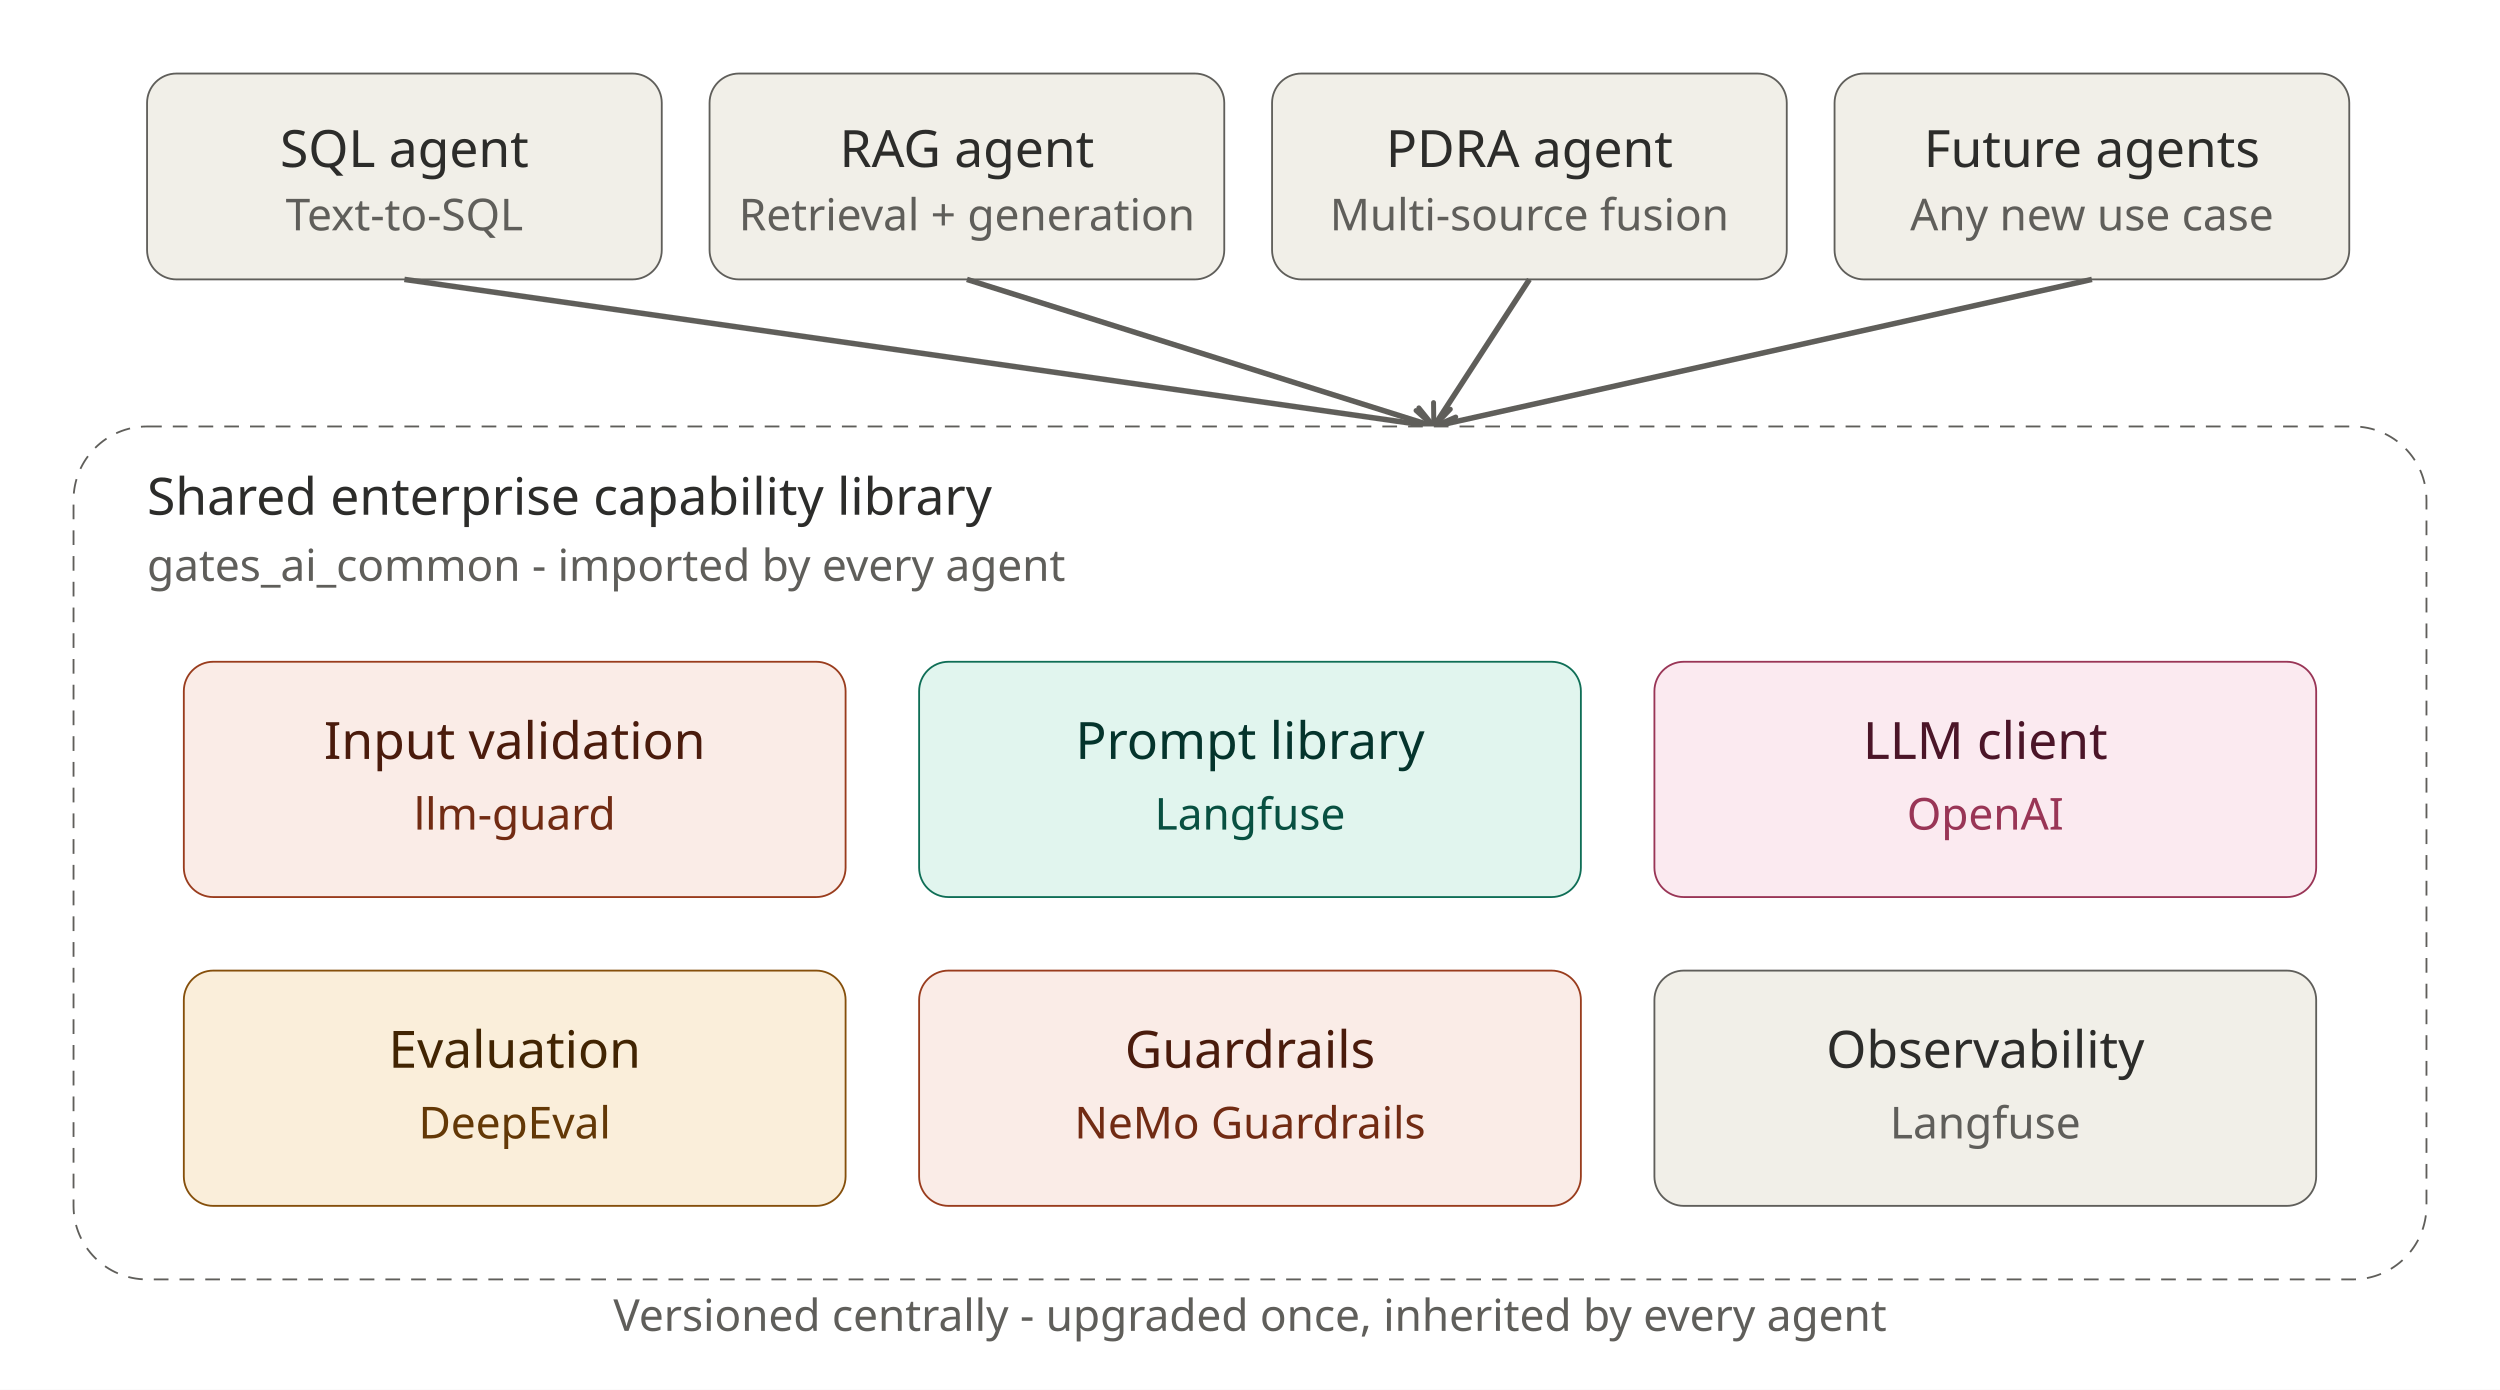
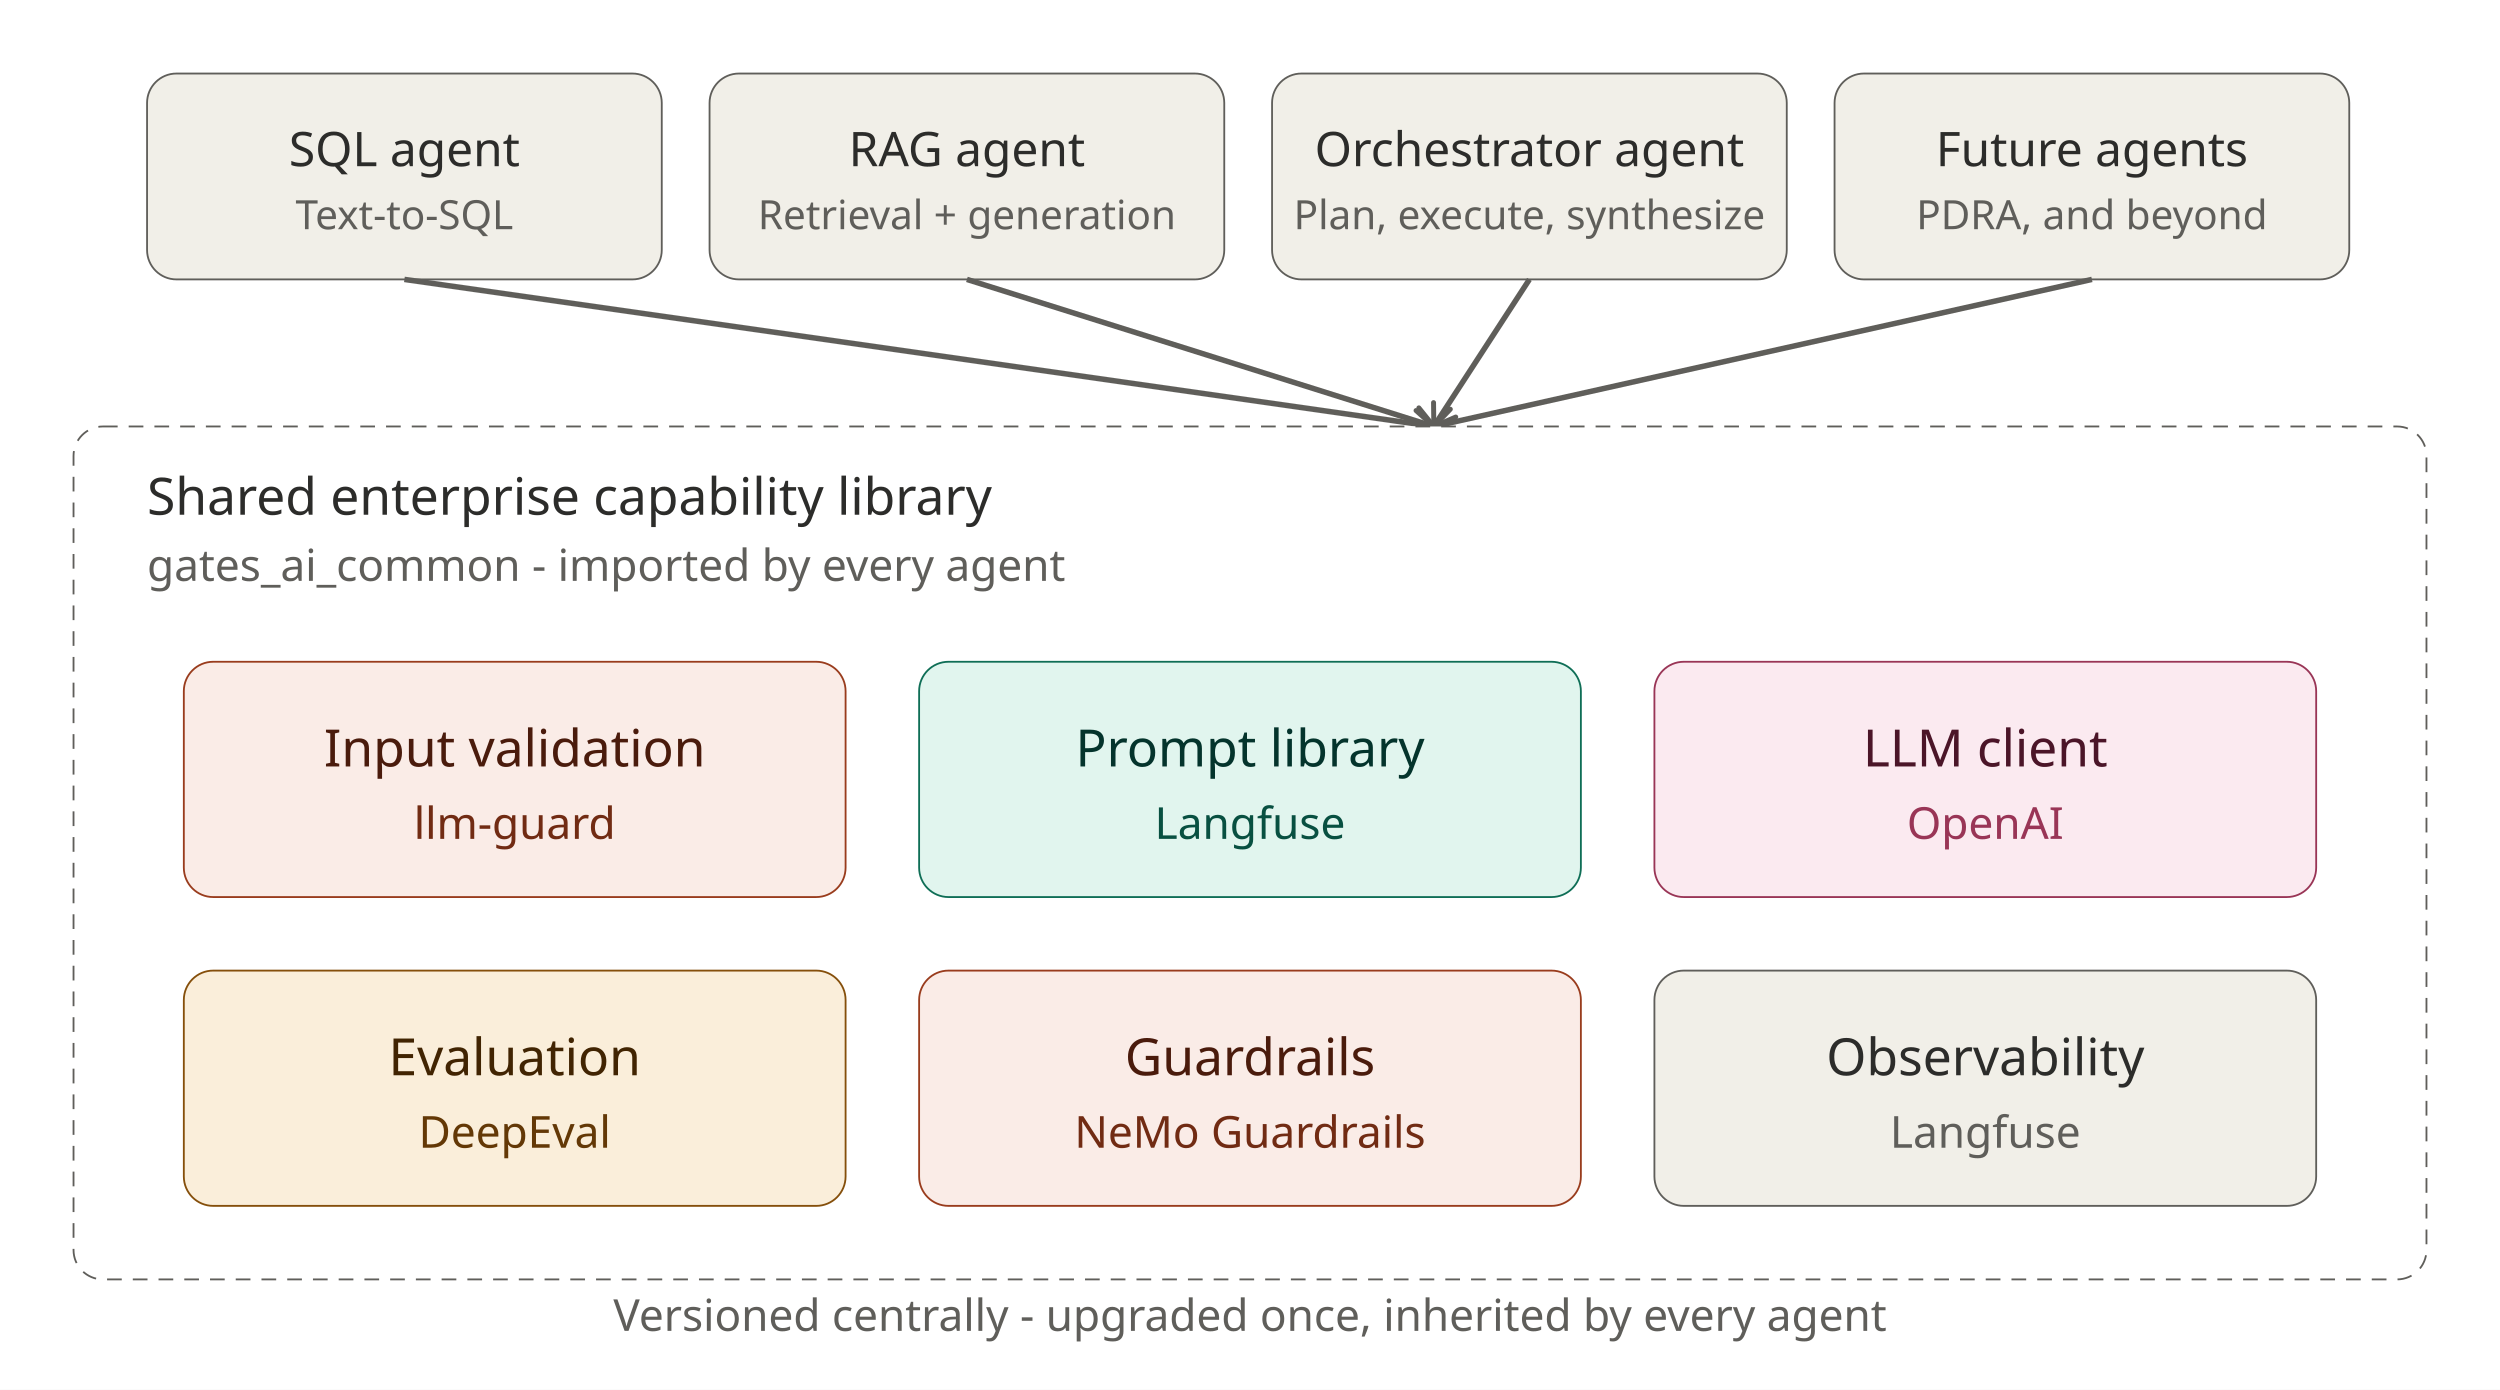
<svg xmlns="http://www.w3.org/2000/svg" width="1360" height="756" viewBox="0 0 680 378">
  <defs>
-     <marker id="a3" viewBox="0 0 10 10" refX="8" refY="5" markerWidth="6" markerHeight="6" orient="auto-start-reverse">
+     <marker id="elib" viewBox="0 0 10 10" refX="8" refY="5" markerWidth="6" markerHeight="6" orient="auto-start-reverse">
      <path d="M2 1L8 5L2 9" fill="none" stroke="#5F5E5A" stroke-width="1.5" stroke-linecap="round" stroke-linejoin="round" />
    </marker>
  </defs>
  <rect width="680" height="378" fill="#FFFFFF" />
  <g>
    <rect x="40" y="20" width="140" height="56" rx="8" fill="#F1EFE8" stroke="#5F5E5A" stroke-width="0.5" />
-     <text x="110" y="40" text-anchor="middle" dominant-baseline="central" font-family="sans-serif" font-size="14" font-weight="500" fill="#2C2C2A">SQL agent</text>
-     <text x="110" y="58" text-anchor="middle" dominant-baseline="central" font-family="sans-serif" font-size="12" fill="#5F5E5A">Text-to-SQL</text>
+     <text x="110.0" y="40.16" text-anchor="middle" dominant-baseline="central" font-family="sans-serif" font-size="13" font-weight="500" fill="#2C2C2A">SQL agent</text>
+     <text x="110.0" y="58.08" text-anchor="middle" dominant-baseline="central" font-family="sans-serif" font-size="11" fill="#5F5E5A">Text-to-SQL</text>
  </g>
  <g>
    <rect x="193" y="20" width="140" height="56" rx="8" fill="#F1EFE8" stroke="#5F5E5A" stroke-width="0.5" />
-     <text x="263" y="40" text-anchor="middle" dominant-baseline="central" font-family="sans-serif" font-size="14" font-weight="500" fill="#2C2C2A">RAG agent</text>
-     <text x="263" y="58" text-anchor="middle" dominant-baseline="central" font-family="sans-serif" font-size="12" fill="#5F5E5A">Retrieval + generation</text>
+     <text x="263.0" y="40.16" text-anchor="middle" dominant-baseline="central" font-family="sans-serif" font-size="13" font-weight="500" fill="#2C2C2A">RAG agent</text>
+     <text x="263.0" y="58.08" text-anchor="middle" dominant-baseline="central" font-family="sans-serif" font-size="11" fill="#5F5E5A">Retrieval + generation</text>
  </g>
  <g>
    <rect x="346" y="20" width="140" height="56" rx="8" fill="#F1EFE8" stroke="#5F5E5A" stroke-width="0.5" />
-     <text x="416" y="40" text-anchor="middle" dominant-baseline="central" font-family="sans-serif" font-size="14" font-weight="500" fill="#2C2C2A">PDRA agent</text>
-     <text x="416" y="58" text-anchor="middle" dominant-baseline="central" font-family="sans-serif" font-size="12" fill="#5F5E5A">Multi-source fusion</text>
+     <text x="416.0" y="40.16" text-anchor="middle" dominant-baseline="central" font-family="sans-serif" font-size="13" font-weight="500" fill="#2C2C2A">Orchestrator agent</text>
+     <text x="416.0" y="58.08" text-anchor="middle" dominant-baseline="central" font-family="sans-serif" font-size="11" fill="#5F5E5A">Plan, execute, synthesize</text>
  </g>
  <g>
    <rect x="499" y="20" width="140" height="56" rx="8" fill="#F1EFE8" stroke="#5F5E5A" stroke-width="0.5" />
-     <text x="569" y="40" text-anchor="middle" dominant-baseline="central" font-family="sans-serif" font-size="14" font-weight="500" fill="#2C2C2A">Future agents</text>
-     <text x="569" y="58" text-anchor="middle" dominant-baseline="central" font-family="sans-serif" font-size="12" fill="#5F5E5A">Any new use case</text>
+     <text x="569.0" y="40.16" text-anchor="middle" dominant-baseline="central" font-family="sans-serif" font-size="13" font-weight="500" fill="#2C2C2A">Future agents</text>
+     <text x="569.0" y="58.08" text-anchor="middle" dominant-baseline="central" font-family="sans-serif" font-size="11" fill="#5F5E5A">PDRA, and beyond</text>
  </g>
-   <line x1="110" y1="76" x2="390" y2="116" stroke="#5F5E5A" stroke-width="1.5" marker-end="url(#a3)" />
-   <line x1="263" y1="76" x2="390" y2="116" stroke="#5F5E5A" stroke-width="1.5" marker-end="url(#a3)" />
-   <line x1="416" y1="76" x2="390" y2="116" stroke="#5F5E5A" stroke-width="1.5" marker-end="url(#a3)" />
-   <line x1="569" y1="76" x2="390" y2="116" stroke="#5F5E5A" stroke-width="1.5" marker-end="url(#a3)" />
+   <line x1="110" y1="76" x2="390" y2="116" stroke="#5F5E5A" stroke-width="1.5" marker-end="url(#elib)" />
+   <line x1="263" y1="76" x2="390" y2="116" stroke="#5F5E5A" stroke-width="1.5" marker-end="url(#elib)" />
+   <line x1="416" y1="76" x2="390" y2="116" stroke="#5F5E5A" stroke-width="1.5" marker-end="url(#elib)" />
+   <line x1="569" y1="76" x2="390" y2="116" stroke="#5F5E5A" stroke-width="1.5" marker-end="url(#elib)" />
  <g>
-     <rect x="20" y="116" width="640" height="232" rx="20" fill="#FFFFFF" stroke="#5F5E5A" stroke-width="0.5" stroke-dasharray="4 3" />
-     <text x="40" y="140" font-family="sans-serif" font-size="14" font-weight="500" fill="#2C2C2A">Shared enterprise capability library</text>
-     <text x="40" y="158" font-family="sans-serif" font-size="12" fill="#5F5E5A">gates_ai_common - imported by every agent</text>
+     <rect x="20" y="116" width="640" height="232" rx="8" fill="#FFFFFF" stroke="#5F5E5A" stroke-width="0.5" stroke-dasharray="4 3" />
+     <text x="340.0" y="232.0" text-anchor="middle" dominant-baseline="central" font-family="sans-serif" font-size="14" font-weight="500" fill="#2C2C2A" />
  </g>
+   <text x="40" y="140" text-anchor="start" font-family="sans-serif" font-size="14" font-weight="500" fill="#2C2C2A">Shared enterprise capability library</text>
+   <text x="40" y="158" text-anchor="start" font-family="sans-serif" font-size="12" fill="#5F5E5A">gates_ai_common - imported by every agent</text>
  <g>
    <rect x="50" y="180" width="180" height="64" rx="8" fill="#FAECE7" stroke="#993C1D" stroke-width="0.5" />
-     <text x="140" y="201" text-anchor="middle" dominant-baseline="central" font-family="sans-serif" font-size="14" font-weight="500" fill="#4A1B0C">Input validation</text>
-     <text x="140" y="221" text-anchor="middle" dominant-baseline="central" font-family="sans-serif" font-size="12" fill="#712B13">llm-guard</text>
+     <text x="140.0" y="203.04" text-anchor="middle" dominant-baseline="central" font-family="sans-serif" font-size="14" font-weight="500" fill="#4A1B0C">Input validation</text>
+     <text x="140.0" y="223.52" text-anchor="middle" dominant-baseline="central" font-family="sans-serif" font-size="12" fill="#712B13">llm-guard</text>
  </g>
  <g>
    <rect x="250" y="180" width="180" height="64" rx="8" fill="#E1F5EE" stroke="#0F6E56" stroke-width="0.5" />
-     <text x="340" y="201" text-anchor="middle" dominant-baseline="central" font-family="sans-serif" font-size="14" font-weight="500" fill="#04342C">Prompt library</text>
-     <text x="340" y="221" text-anchor="middle" dominant-baseline="central" font-family="sans-serif" font-size="12" fill="#085041">Langfuse</text>
+     <text x="340.0" y="203.04" text-anchor="middle" dominant-baseline="central" font-family="sans-serif" font-size="14" font-weight="500" fill="#04342C">Prompt library</text>
+     <text x="340.0" y="223.52" text-anchor="middle" dominant-baseline="central" font-family="sans-serif" font-size="12" fill="#085041">Langfuse</text>
  </g>
  <g>
    <rect x="450" y="180" width="180" height="64" rx="8" fill="#FBEAF0" stroke="#993556" stroke-width="0.5" />
-     <text x="540" y="201" text-anchor="middle" dominant-baseline="central" font-family="sans-serif" font-size="14" font-weight="500" fill="#4B1528">LLM client</text>
-     <text x="540" y="221" text-anchor="middle" dominant-baseline="central" font-family="sans-serif" font-size="12" fill="#993556">OpenAI</text>
+     <text x="540.0" y="203.04" text-anchor="middle" dominant-baseline="central" font-family="sans-serif" font-size="14" font-weight="500" fill="#4B1528">LLM client</text>
+     <text x="540.0" y="223.52" text-anchor="middle" dominant-baseline="central" font-family="sans-serif" font-size="12" fill="#993556">OpenAI</text>
  </g>
  <g>
    <rect x="50" y="264" width="180" height="64" rx="8" fill="#FAEEDA" stroke="#854F0B" stroke-width="0.5" />
-     <text x="140" y="285" text-anchor="middle" dominant-baseline="central" font-family="sans-serif" font-size="14" font-weight="500" fill="#412402">Evaluation</text>
-     <text x="140" y="305" text-anchor="middle" dominant-baseline="central" font-family="sans-serif" font-size="12" fill="#633806">DeepEval</text>
+     <text x="140.0" y="287.04" text-anchor="middle" dominant-baseline="central" font-family="sans-serif" font-size="14" font-weight="500" fill="#412402">Evaluation</text>
+     <text x="140.0" y="307.52" text-anchor="middle" dominant-baseline="central" font-family="sans-serif" font-size="12" fill="#633806">DeepEval</text>
  </g>
  <g>
    <rect x="250" y="264" width="180" height="64" rx="8" fill="#FAECE7" stroke="#993C1D" stroke-width="0.5" />
-     <text x="340" y="285" text-anchor="middle" dominant-baseline="central" font-family="sans-serif" font-size="14" font-weight="500" fill="#4A1B0C">Guardrails</text>
-     <text x="340" y="305" text-anchor="middle" dominant-baseline="central" font-family="sans-serif" font-size="12" fill="#712B13">NeMo Guardrails</text>
+     <text x="340.0" y="287.04" text-anchor="middle" dominant-baseline="central" font-family="sans-serif" font-size="14" font-weight="500" fill="#4A1B0C">Guardrails</text>
+     <text x="340.0" y="307.52" text-anchor="middle" dominant-baseline="central" font-family="sans-serif" font-size="12" fill="#712B13">NeMo Guardrails</text>
  </g>
  <g>
    <rect x="450" y="264" width="180" height="64" rx="8" fill="#F1EFE8" stroke="#5F5E5A" stroke-width="0.5" />
-     <text x="540" y="285" text-anchor="middle" dominant-baseline="central" font-family="sans-serif" font-size="14" font-weight="500" fill="#2C2C2A">Observability</text>
-     <text x="540" y="305" text-anchor="middle" dominant-baseline="central" font-family="sans-serif" font-size="12" fill="#5F5E5A">Langfuse</text>
+     <text x="540.0" y="287.04" text-anchor="middle" dominant-baseline="central" font-family="sans-serif" font-size="14" font-weight="500" fill="#2C2C2A">Observability</text>
+     <text x="540.0" y="307.52" text-anchor="middle" dominant-baseline="central" font-family="sans-serif" font-size="12" fill="#5F5E5A">Langfuse</text>
  </g>
  <text x="340" y="362" text-anchor="middle" font-family="sans-serif" font-size="12" fill="#5F5E5A">Versioned centrally - upgraded once, inherited by every agent</text>
</svg>
